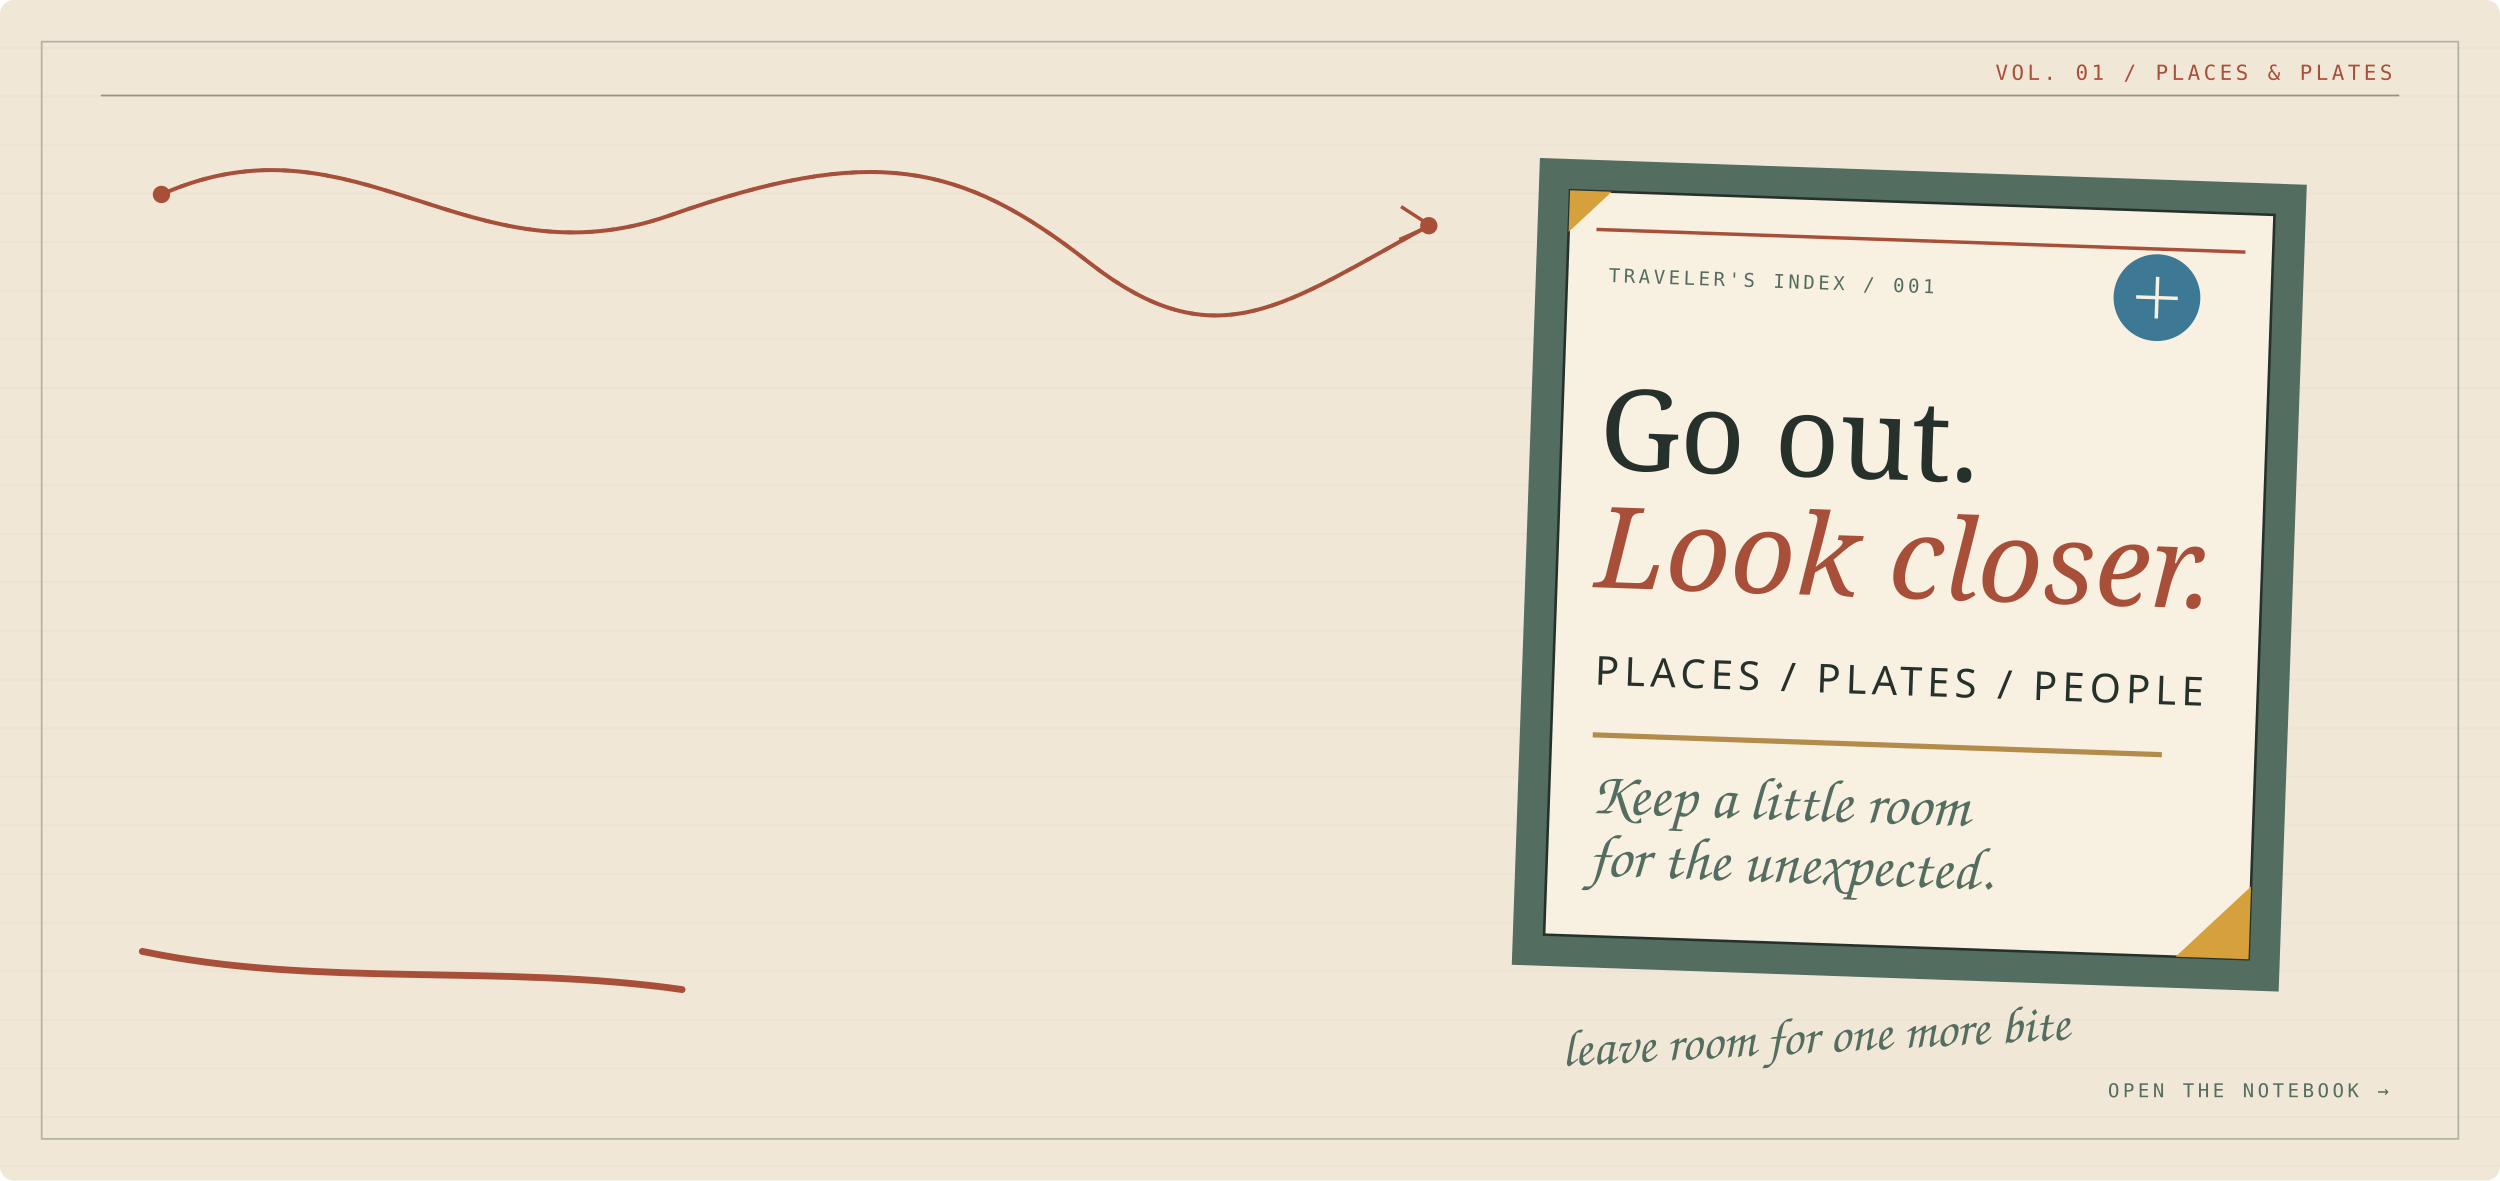
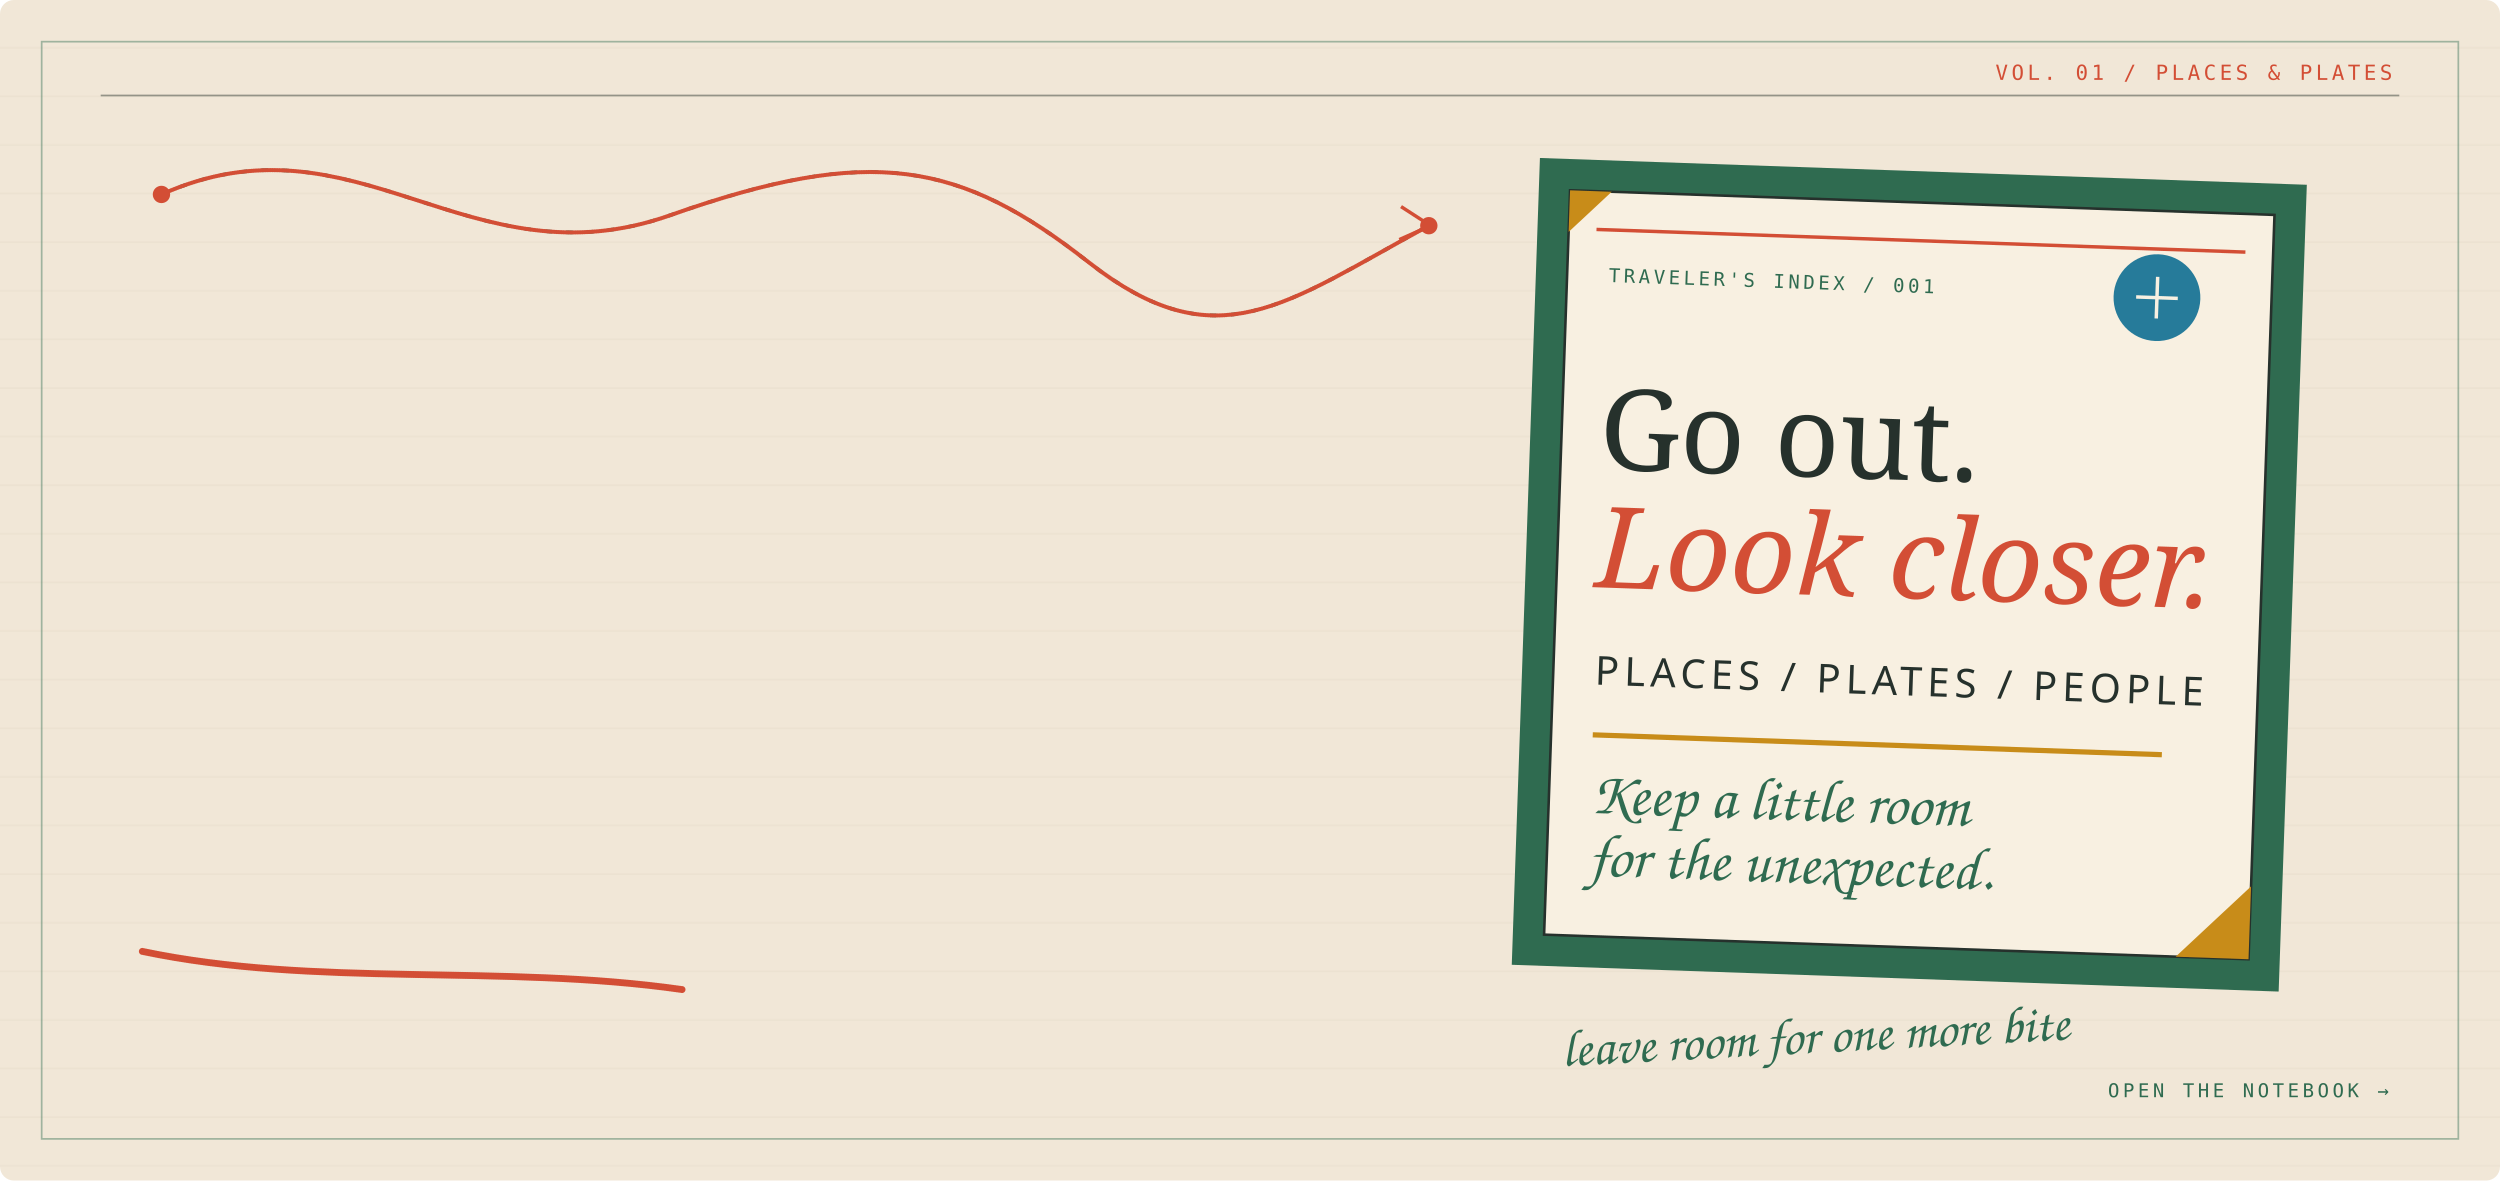
<svg xmlns="http://www.w3.org/2000/svg" viewBox="0 0 1440 680" role="img" aria-labelledby="title desc">
  <defs>
    <clipPath id="coverPhoto">
      <path d="M905 91L1324 112L1304 570L884 548Z" />
    </clipPath>
    <pattern id="paperLines" width="28" height="28" patternUnits="userSpaceOnUse">
      <path d="M0 27.5H28" stroke="#B9AD98" stroke-opacity=".12" stroke-width=".7" />
    </pattern>
    <clipPath id="coverCopy">
      <rect x="82" y="580" width="0" height="65">
        <animate attributeName="width" values="0;720" begin="2.15s" dur="1.1s" fill="freeze" />
      </rect>
    </clipPath>
  </defs>
  <rect width="1440" height="680" rx="8" fill="#F1E7D7" />
  <rect width="1440" height="680" rx="8" fill="url(#paperLines)" />
-   <rect x="24" y="24" width="1392" height="632" fill="none" stroke="#536D60" stroke-opacity=".42" />
+   <rect x="24" y="24" width="1392" height="632" fill="none" stroke="#2F6B50" stroke-opacity=".42" />
  <path d="M58 55H1382" stroke="#26312C" stroke-opacity=".45" />
  <g opacity="0">
    <text x="62" y="46" font-family="'IBM Plex Mono',monospace" font-size="12" letter-spacing="2.3" fill="#26312C">THE PERSONAL FIELD BOOK</text>
    <animate attributeName="opacity" values="0;1" begin=".1s" dur=".45s" fill="freeze" />
    <animate attributeName="letter-spacing" values="5px;2.3px" begin=".1s" dur=".55s" fill="freeze" />
  </g>
-   <text x="1378" y="46" text-anchor="end" font-family="'IBM Plex Mono',monospace" font-size="12" letter-spacing="2" fill="#A84F3A">VOL. 01 / PLACES &amp; PLATES</text>
-   <path d="M93 112C205 62 270 165 386 124S553 93 627 151S740 175 823 130" fill="none" stroke="#536D60" stroke-width="2.1" stroke-dasharray="3 9" stroke-linecap="round" />
-   <path d="M93 112C205 62 270 165 386 124S553 93 627 151S740 175 823 130" fill="none" stroke="#A84F3A" stroke-width="2.4" pathLength="1" stroke-dasharray="0 1" stroke-linecap="round">
+   <text x="1378" y="46" text-anchor="end" font-family="'IBM Plex Mono',monospace" font-size="12" letter-spacing="2" fill="#D34E35">VOL. 01 / PLACES &amp; PLATES</text>
+   <path d="M93 112C205 62 270 165 386 124S553 93 627 151S740 175 823 130" fill="none" stroke="#2F6B50" stroke-width="2.1" stroke-dasharray="3 9" stroke-linecap="round" />
+   <path d="M93 112C205 62 270 165 386 124S553 93 627 151S740 175 823 130" fill="none" stroke="#D34E35" stroke-width="2.4" pathLength="1" stroke-dasharray="0 1" stroke-linecap="round">
    <animate attributeName="stroke-dasharray" values="0 1;1 0" begin=".15s" dur="1.65s" fill="freeze" />
  </path>
-   <circle cx="93" cy="112" r="5" fill="#A84F3A" />
-   <circle cx="823" cy="130" r="5" fill="#A84F3A" />
-   <path d="M807 119L824 130L806 138" fill="none" stroke="#A84F3A" stroke-width="2" />
+   <circle cx="93" cy="112" r="5" fill="#D34E35" />
+   <circle cx="823" cy="130" r="5" fill="#D34E35" />
+   <path d="M807 119L824 130L806 138" fill="none" stroke="#D34E35" stroke-width="2" />
  <g opacity="0">
-     <text x="78" y="193" font-family="'Barlow Condensed',Impact,sans-serif" font-size="19" letter-spacing="3" fill="#536D60">A TRAVEL JOURNAL, NOT A CHECKLIST</text>
+     <text x="78" y="193" font-family="'Barlow Condensed',Impact,sans-serif" font-size="19" letter-spacing="3" fill="#2F6B50">A TRAVEL JOURNAL, NOT A CHECKLIST</text>
    <animate attributeName="opacity" values="0;1" begin=".25s" dur=".35s" fill="freeze" />
    <animate attributeName="letter-spacing" values="7px;3px" begin=".25s" dur=".55s" fill="freeze" />
  </g>
  <g opacity="0">
    <text x="72" y="315" font-family="'DM Serif Display',Georgia,serif" font-size="112" letter-spacing="-3" fill="#26312C">Places,</text>
    <animate attributeName="opacity" values="0;1" begin=".45s" dur=".6s" fill="freeze" />
    <animateTransform attributeName="transform" type="translate" values="0 32;0 0" begin=".45s" dur=".72s" calcMode="spline" keySplines=".18 .82 .22 1" fill="freeze" />
  </g>
  <g opacity="0">
-     <text x="72" y="416" font-family="'DM Serif Display',Georgia,serif" font-size="112" font-style="italic" letter-spacing="-4" fill="#A84F3A">plates &amp;</text>
+     <text x="72" y="416" font-family="'DM Serif Display',Georgia,serif" font-size="112" font-style="italic" letter-spacing="-4" fill="#D34E35">plates &amp;</text>
    <animate attributeName="opacity" values="0;1" begin=".95s" dur=".55s" fill="freeze" />
    <animateTransform attributeName="transform" type="translate" values="-34 0;0 0" begin=".95s" dur=".68s" calcMode="spline" keySplines=".2 .78 .2 1" fill="freeze" />
    <animate attributeName="letter-spacing" values="5px;-4px" begin=".95s" dur=".7s" fill="freeze" />
  </g>
  <g opacity="0">
    <text x="72" y="518" font-family="'Barlow Condensed',Impact,sans-serif" font-size="112" font-weight="600" letter-spacing="5" fill="#26312C">PERSPECTIVE.</text>
    <animate attributeName="opacity" values="0;1" begin="1.48s" dur=".48s" fill="freeze" />
    <animateTransform attributeName="transform" type="translate" values="0 30;0 0" begin="1.48s" dur=".62s" calcMode="spline" keySplines=".18 .82 .22 1" fill="freeze" />
    <animate attributeName="letter-spacing" values="14px;5px" begin="1.48s" dur=".8s" fill="freeze" />
  </g>
-   <path d="M82 548C182 569 288 555 393 570" fill="none" stroke="#A84F3A" stroke-width="4" stroke-linecap="round" pathLength="1" stroke-dasharray="0 1">
+   <path d="M82 548C182 569 288 555 393 570" fill="none" stroke="#D34E35" stroke-width="4" stroke-linecap="round" pathLength="1" stroke-dasharray="0 1">
    <animate attributeName="stroke-dasharray" values="0 1;1 0" begin="2.05s" dur=".72s" fill="freeze" />
  </path>
  <g clip-path="url(#coverCopy)">
    <text x="84" y="601" font-family="'DM Sans',Arial,sans-serif" font-size="20" fill="#39433D">I travel to see a little further,</text>
    <text x="84" y="630" font-family="'DM Sans',Arial,sans-serif" font-size="20" fill="#39433D">taste something new, and bring a story home.</text>
  </g>
  <g transform="translate(887 91) rotate(2)">
-     <rect width="442" height="465" fill="#536D60" />
+     <rect width="442" height="465" fill="#2F6B50" />
    <rect x="18" y="18" width="406" height="429" fill="#F8F0E1" stroke="#26312C" stroke-width="1.5" />
-     <path d="M34 40H408" stroke="#A84F3A" stroke-width="2" />
-     <text x="42" y="70" font-family="'IBM Plex Mono',monospace" font-size="11" letter-spacing="2" fill="#536D60">TRAVELER'S INDEX / 001</text>
+     <path d="M34 40H408" stroke="#D34E35" stroke-width="2" />
+     <text x="42" y="70" font-family="'IBM Plex Mono',monospace" font-size="11" letter-spacing="2" fill="#2F6B50">TRAVELER'S INDEX / 001</text>
    <text x="40" y="178" font-family="'DM Serif Display',Georgia,serif" font-size="65" fill="#26312C">Go out.</text>
-     <text x="40" y="246" font-family="'DM Serif Display',Georgia,serif" font-size="65" font-style="italic" fill="#A84F3A">Look closer.</text>
+     <text x="40" y="246" font-family="'DM Serif Display',Georgia,serif" font-size="65" font-style="italic" fill="#D34E35">Look closer.</text>
    <text x="42" y="302" font-family="'Barlow Condensed',Impact,sans-serif" font-size="23" letter-spacing="3" fill="#26312C">PLACES / PLATES / PEOPLE</text>
-     <path d="M42 331H370" stroke="#B38B4A" stroke-width="3" />
-     <text x="42" y="376" font-family="'Caveat',cursive" font-size="35" fill="#536D60">Keep a little room</text>
-     <text x="42" y="412" font-family="'Caveat',cursive" font-size="35" fill="#536D60">for the unexpected.</text>
-     <circle cx="358" cy="68" r="25" fill="#3D7894" />
+     <path d="M42 331H370" stroke="#C88C19" stroke-width="3" />
+     <text x="42" y="376" font-family="'Caveat',cursive" font-size="35" fill="#2F6B50">Keep a little room</text>
+     <text x="42" y="412" font-family="'Caveat',cursive" font-size="35" fill="#2F6B50">for the unexpected.</text>
+     <circle cx="358" cy="68" r="25" fill="#267B9A" />
    <path d="M346 68H370M358 56V80" stroke="#F8F0E1" stroke-width="2" />
-     <path d="M18 18L42 18L18 42Z M424 405L424 447L382 447Z" fill="#D6A13C" />
+     <path d="M18 18L42 18L18 42Z M424 405L424 447L382 447Z" fill="#C88C19" />
  </g>
-   <text x="900" y="614" font-family="'Caveat',cursive" font-size="30" fill="#536D60" transform="rotate(-3 900 614)">leave room for one more bite</text>
-   <text x="1376" y="632" text-anchor="end" font-family="'IBM Plex Mono',monospace" font-size="11" letter-spacing="2" fill="#536D60">OPEN THE NOTEBOOK →</text>
+   <text x="900" y="614" font-family="'Caveat',cursive" font-size="30" fill="#2F6B50" transform="rotate(-3 900 614)">leave room for one more bite</text>
+   <text x="1376" y="632" text-anchor="end" font-family="'IBM Plex Mono',monospace" font-size="11" letter-spacing="2" fill="#2F6B50">OPEN THE NOTEBOOK →</text>
</svg>
